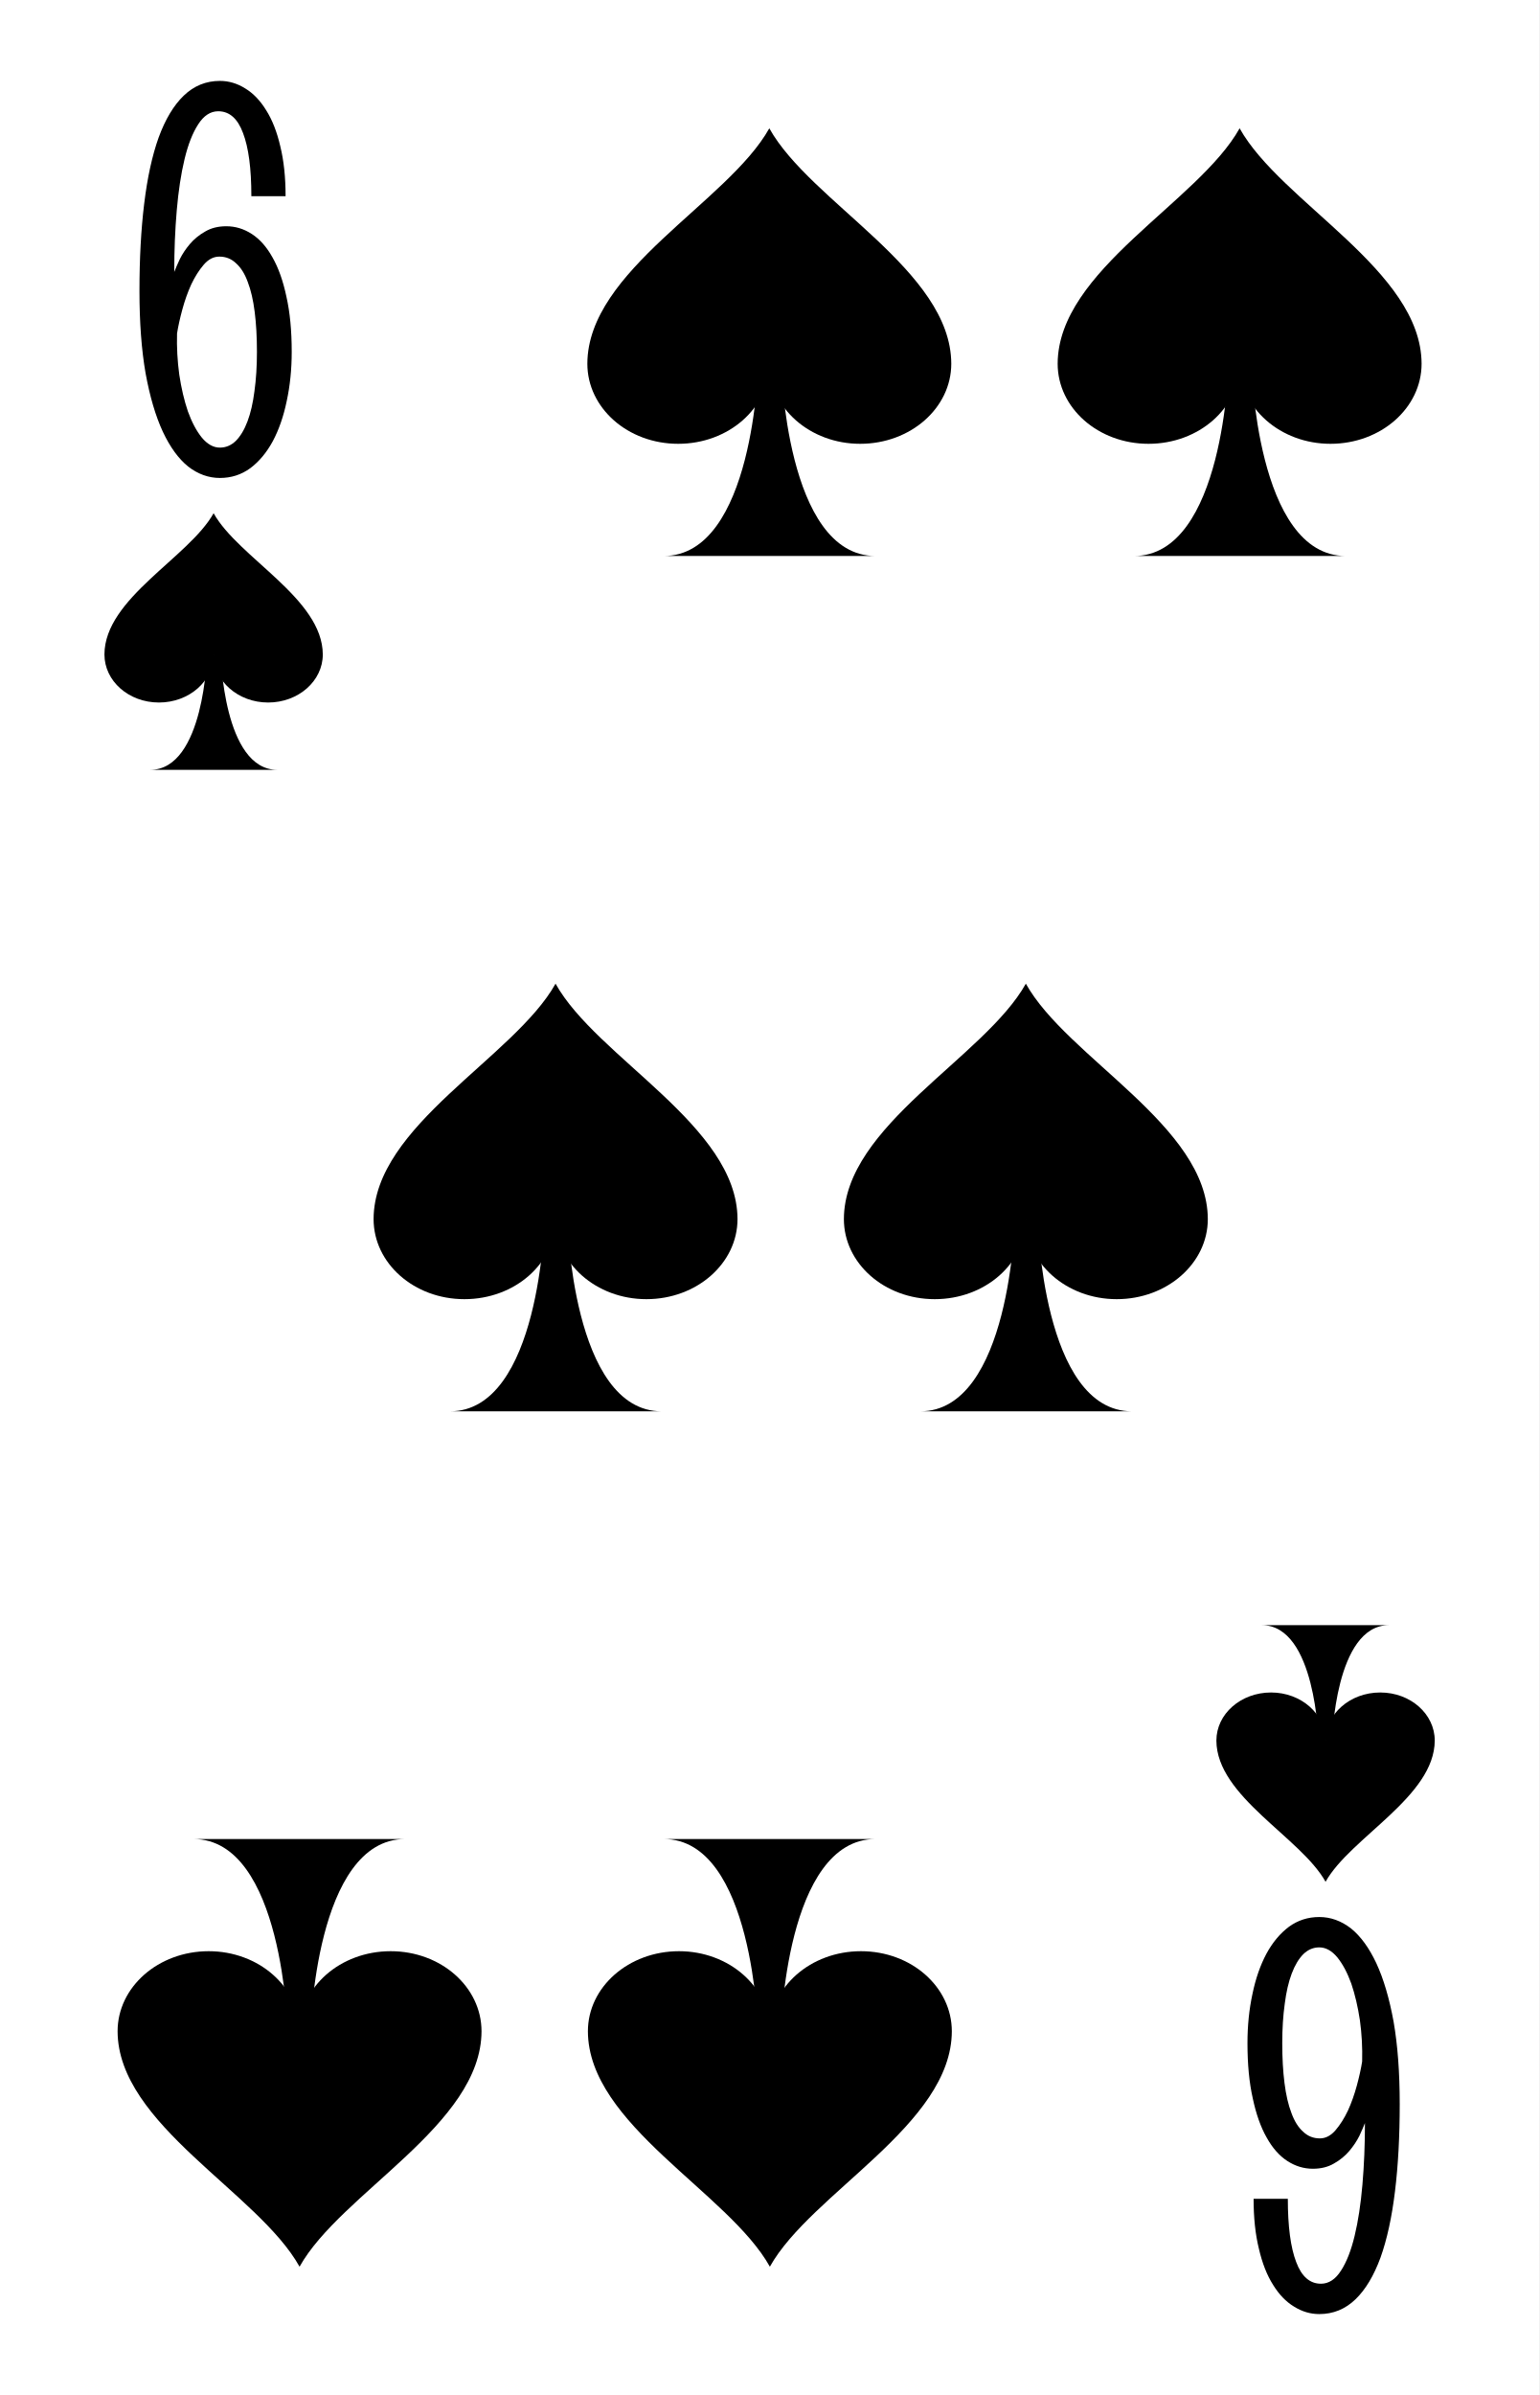
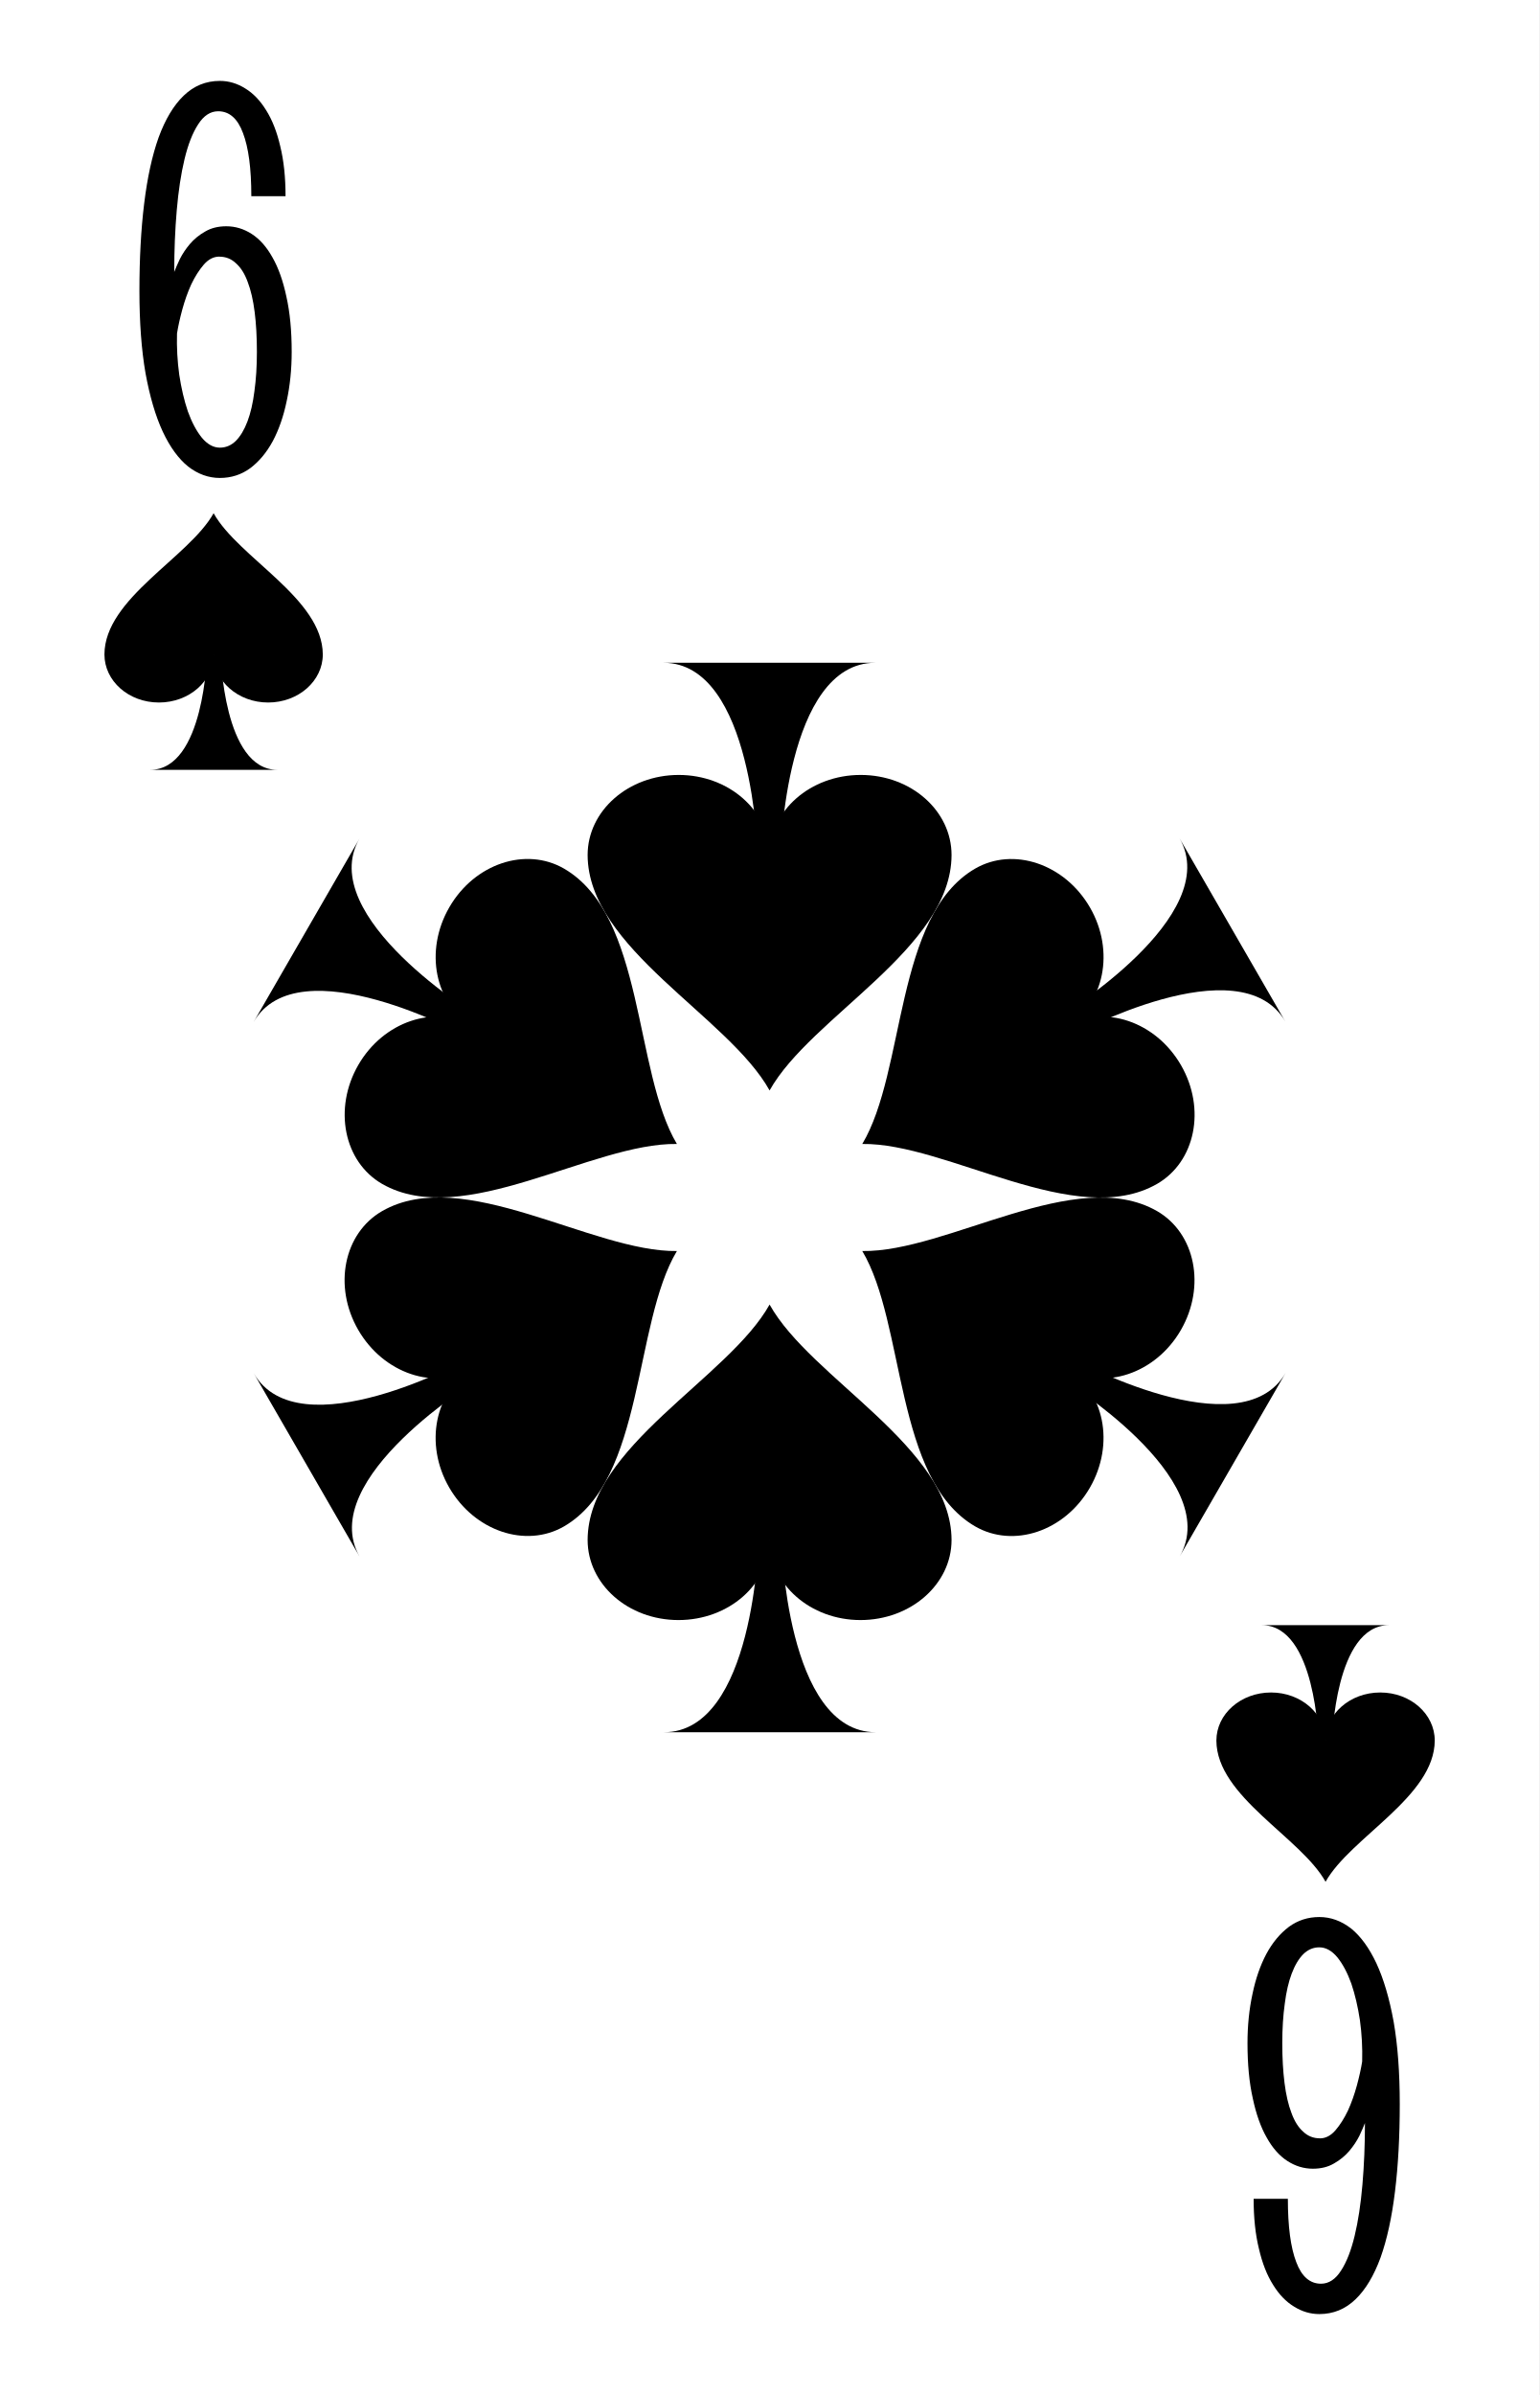
- <svg xmlns="http://www.w3.org/2000/svg" version="1.1" width="57.15mm" height="88.9mm" viewBox="0 0 57.15 88.9" id="svg24051">
-   <g transform="matrix(1,0,0,1,-193.845,-64.23)">
-     <g transform="matrix(0.264485,0,0,0.264485,-364.9021,-178.0595)" id="g17471">
-       <rect y="916.08" x="2112.585" height="336.125" width="216.08" id="rect32159" style="display:inline;opacity:1;fill:#ffffff;fill-opacity:1;stroke:none;stroke-width:0.133;stroke-linecap:butt;stroke-linejoin:miter;stroke-miterlimit:47.146;stroke-dasharray:none;stroke-dashoffset:0;stroke-opacity:1;paint-order:markers fill stroke" />
-       <g id="text32285" style="font-style:normal;font-variant:normal;font-weight:normal;font-stretch:normal;font-size:80.03px;line-height:125%;font-family:'Stint Ultra Condensed';-inkscape-font-specification:'Stint Ultra Condensed, ';font-variant-ligatures:normal;font-variant-caps:normal;font-variant-numeric:normal;font-feature-settings:normal;text-align:center;letter-spacing:0px;word-spacing:0px;writing-mode:lr-tb;text-anchor:middle;display:inline;fill:#000000;fill-opacity:1;stroke:none;stroke-width:1" aria-label="6" transform="translate(-2088.776,79.83975)">
-         <path id="path12552" style="font-style:normal;font-variant:normal;font-weight:normal;font-stretch:normal;font-size:80.03px;font-family:'Stint Ultra Condensed';-inkscape-font-specification:'Stint Ultra Condensed, ';text-align:center;text-anchor:middle;stroke-width:1" d="m 4225.824,874.403 q 0.274,-0.703 0.781,-1.798 0.547,-1.094 1.407,-2.11 0.899,-1.055 2.149,-1.758 1.25,-0.742 2.97,-0.742 1.915,0 3.595,1.094 1.68,1.094 2.892,3.282 1.25,2.188 1.954,5.51 0.742,3.282 0.742,7.737 0,3.673 -0.703,6.917 -0.664,3.204 -1.954,5.627 -1.29,2.384 -3.165,3.79 -1.876,1.368 -4.259,1.368 -2.384,0 -4.455,-1.602 -2.032,-1.641 -3.556,-4.885 -1.524,-3.282 -2.423,-8.206 -0.86,-4.924 -0.86,-11.567 0,-6.799 0.664,-12.231 0.664,-5.471 2.032,-9.3 1.407,-3.83 3.517,-5.862 2.149,-2.071 5.08,-2.071 1.876,0 3.556,1.055 1.68,1.016 2.931,3.048 1.29,2.032 1.993,5.08 0.742,3.009 0.742,6.995 h -4.806 q 0,-5.822 -1.172,-8.87 -1.133,-3.048 -3.478,-3.048 -1.641,0 -2.814,1.837 -1.172,1.798 -1.915,4.885 -0.743,3.087 -1.094,7.19 -0.352,4.064 -0.352,8.636 z m 6.33,-2.149 q -1.211,0 -2.188,1.133 -0.977,1.133 -1.758,2.774 -0.743,1.641 -1.25,3.517 -0.508,1.876 -0.742,3.361 -0.078,2.931 0.313,5.783 0.43,2.853 1.211,5.158 0.821,2.266 1.954,3.673 1.172,1.407 2.54,1.407 1.25,0 2.227,-0.938 0.977,-0.977 1.641,-2.735 0.664,-1.758 0.977,-4.22 0.352,-2.501 0.352,-5.549 0,-3.126 -0.313,-5.588 -0.313,-2.501 -0.977,-4.22 -0.625,-1.719 -1.641,-2.618 -0.977,-0.938 -2.345,-0.938 z" />
+ <svg xmlns="http://www.w3.org/2000/svg" version="1.1" width="57.15mm" height="88.9mm" viewBox="0 0 57.15 88.9" id="svg3285">
+   <g transform="matrix(1,0,0,1,-74.23452,-265.0988)">
+     <g id="g3753">
+       <rect y="265.099" x="74.235" height="88.9" width="57.15" id="rect32159" style="display:inline;opacity:1;fill:#ffffff;fill-opacity:1;stroke:none;stroke-width:0.035;stroke-linecap:butt;stroke-linejoin:miter;stroke-miterlimit:47.146;stroke-dasharray:none;stroke-dashoffset:0;stroke-opacity:1;paint-order:markers fill stroke" />
+       <g id="text32285" style="font-style:normal;font-variant:normal;font-weight:normal;font-stretch:normal;font-size:21.167px;line-height:125%;font-family:'Stint Ultra Condensed';-inkscape-font-specification:'Stint Ultra Condensed, ';font-variant-ligatures:normal;font-variant-caps:normal;font-variant-numeric:normal;font-feature-settings:normal;text-align:center;letter-spacing:0px;word-spacing:0px;writing-mode:lr-tb;text-anchor:middle;display:inline;fill:#000000;fill-opacity:1;stroke:none;stroke-width:0.265" aria-label="6">
+         <path id="path3582" style="font-style:normal;font-variant:normal;font-weight:normal;font-stretch:normal;font-size:21.167px;font-family:'Stint Ultra Condensed';-inkscape-font-specification:'Stint Ultra Condensed, ';text-align:center;text-anchor:middle;stroke-width:0.265" d="m 80.704,275.192 q 0.072,-0.186 0.207,-0.475 0.145,-0.289 0.372,-0.558 0.238,-0.279 0.568,-0.465 0.331,-0.196 0.785,-0.196 0.506,0 0.951,0.289 0.444,0.289 0.765,0.868 0.331,0.579 0.517,1.457 0.196,0.868 0.196,2.046 0,0.972 -0.186,1.829 -0.176,0.848 -0.517,1.488 -0.341,0.63 -0.837,1.003 -0.496,0.362 -1.127,0.362 -0.63,0 -1.178,-0.424 -0.537,-0.434 -0.941,-1.292 -0.403,-0.868 -0.641,-2.17 -0.227,-1.302 -0.227,-3.059 0,-1.798 0.176,-3.235 0.176,-1.447 0.537,-2.46 0.372,-1.013 0.93,-1.55 0.568,-0.548 1.344,-0.548 0.496,0 0.941,0.279 0.444,0.269 0.775,0.806 0.341,0.537 0.527,1.344 0.196,0.796 0.196,1.85 h -1.271 q 0,-1.54 -0.31,-2.346 -0.3,-0.806 -0.92,-0.806 -0.434,0 -0.744,0.486 -0.31,0.475 -0.506,1.292 -0.196,0.816 -0.289,1.902 -0.093,1.075 -0.093,2.284 z m 1.674,-0.568 q -0.32,0 -0.579,0.3 -0.258,0.3 -0.465,0.734 -0.196,0.434 -0.331,0.93 -0.134,0.496 -0.196,0.889 -0.021,0.775 0.083,1.53 0.114,0.754 0.32,1.364 0.217,0.599 0.517,0.972 0.31,0.372 0.672,0.372 0.331,0 0.589,-0.248 0.258,-0.258 0.434,-0.723 0.176,-0.465 0.258,-1.116 0.093,-0.661 0.093,-1.468 0,-0.827 -0.083,-1.478 -0.083,-0.661 -0.258,-1.116 -0.165,-0.455 -0.434,-0.692 -0.258,-0.248 -0.62,-0.248 z" />
      </g>
-       <g id="text32289" style="font-style:normal;font-variant:normal;font-weight:normal;font-stretch:normal;font-size:80.03px;line-height:125%;font-family:'Stint Ultra Condensed';-inkscape-font-specification:'Stint Ultra Condensed, ';font-variant-ligatures:normal;font-variant-caps:normal;font-variant-numeric:normal;font-feature-settings:normal;text-align:center;letter-spacing:0px;word-spacing:0px;writing-mode:lr-tb;text-anchor:middle;display:inline;fill:#000000;fill-opacity:1;stroke:none;stroke-width:1" transform="rotate(180,-1044.388,39.91988)" aria-label="6">
-         <path id="path12549" style="font-style:normal;font-variant:normal;font-weight:normal;font-stretch:normal;font-size:80.03px;font-family:'Stint Ultra Condensed';-inkscape-font-specification:'Stint Ultra Condensed, ';text-align:center;text-anchor:middle;stroke-width:1" d="m -4392.98,-1134.203 q 0.274,-0.703 0.782,-1.798 0.547,-1.094 1.407,-2.11 0.899,-1.055 2.149,-1.758 1.25,-0.742 2.97,-0.742 1.915,0 3.595,1.094 1.68,1.094 2.892,3.283 1.25,2.188 1.954,5.51 0.742,3.282 0.742,7.737 0,3.673 -0.703,6.917 -0.664,3.204 -1.954,5.627 -1.29,2.384 -3.165,3.791 -1.876,1.368 -4.259,1.368 -2.384,0 -4.455,-1.602 -2.032,-1.641 -3.556,-4.885 -1.524,-3.282 -2.423,-8.206 -0.86,-4.924 -0.86,-11.567 0,-6.8 0.664,-12.231 0.664,-5.471 2.032,-9.3 1.407,-3.829 3.517,-5.862 2.149,-2.071 5.08,-2.071 1.876,0 3.556,1.055 1.68,1.016 2.931,3.048 1.29,2.032 1.993,5.08 0.742,3.009 0.742,6.995 h -4.806 q 0,-5.822 -1.172,-8.87 -1.133,-3.048 -3.478,-3.048 -1.641,0 -2.814,1.837 -1.172,1.798 -1.915,4.885 -0.743,3.087 -1.094,7.19 -0.352,4.064 -0.352,8.636 z m 6.33,-2.149 q -1.211,0 -2.188,1.133 -0.977,1.133 -1.758,2.775 -0.743,1.641 -1.25,3.517 -0.508,1.876 -0.742,3.361 -0.078,2.931 0.313,5.783 0.43,2.853 1.211,5.158 0.821,2.267 1.954,3.673 1.172,1.407 2.54,1.407 1.25,0 2.227,-0.938 0.977,-0.977 1.641,-2.735 0.664,-1.758 0.977,-4.22 0.352,-2.501 0.352,-5.549 0,-3.126 -0.313,-5.588 -0.313,-2.501 -0.977,-4.22 -0.625,-1.719 -1.641,-2.618 -0.977,-0.938 -2.345,-0.938 z" />
+       <g id="text32289" style="font-style:normal;font-variant:normal;font-weight:normal;font-stretch:normal;font-size:21.167px;line-height:125%;font-family:'Stint Ultra Condensed';-inkscape-font-specification:'Stint Ultra Condensed, ';font-variant-ligatures:normal;font-variant-caps:normal;font-variant-numeric:normal;font-feature-settings:normal;text-align:center;letter-spacing:0px;word-spacing:0px;writing-mode:lr-tb;text-anchor:middle;display:inline;fill:#000000;fill-opacity:1;stroke:none;stroke-width:0.265" transform="scale(-1)" aria-label="6">
+         <path id="path3579" style="font-style:normal;font-variant:normal;font-weight:normal;font-stretch:normal;font-size:21.167px;font-family:'Stint Ultra Condensed';-inkscape-font-specification:'Stint Ultra Condensed, ';text-align:center;text-anchor:middle;stroke-width:0.265" d="m -124.915,-343.905 q 0.072,-0.186 0.207,-0.475 0.145,-0.289 0.372,-0.558 0.238,-0.279 0.568,-0.465 0.331,-0.196 0.785,-0.196 0.506,0 0.951,0.289 0.444,0.289 0.765,0.868 0.331,0.579 0.517,1.457 0.196,0.868 0.196,2.046 0,0.972 -0.186,1.829 -0.176,0.847 -0.517,1.488 -0.341,0.63 -0.837,1.003 -0.496,0.362 -1.127,0.362 -0.63,0 -1.178,-0.424 -0.537,-0.434 -0.941,-1.292 -0.403,-0.868 -0.641,-2.17 -0.227,-1.302 -0.227,-3.059 0,-1.798 0.176,-3.235 0.176,-1.447 0.537,-2.46 0.372,-1.013 0.93,-1.55 0.568,-0.548 1.344,-0.548 0.496,0 0.941,0.279 0.444,0.269 0.775,0.806 0.341,0.537 0.527,1.344 0.196,0.796 0.196,1.85 h -1.271 q 0,-1.54 -0.31,-2.346 -0.3,-0.806 -0.92,-0.806 -0.434,0 -0.744,0.486 -0.31,0.475 -0.506,1.292 -0.196,0.816 -0.289,1.902 -0.093,1.075 -0.093,2.284 z m 1.674,-0.568 q -0.32,0 -0.579,0.3 -0.258,0.3 -0.465,0.734 -0.196,0.434 -0.331,0.93 -0.134,0.496 -0.196,0.889 -0.021,0.775 0.083,1.53 0.114,0.754 0.32,1.364 0.217,0.599 0.517,0.972 0.31,0.372 0.672,0.372 0.331,0 0.589,-0.248 0.258,-0.258 0.434,-0.723 0.176,-0.465 0.258,-1.116 0.093,-0.661 0.093,-1.468 0,-0.827 -0.083,-1.478 -0.083,-0.661 -0.258,-1.116 -0.165,-0.455 -0.434,-0.692 -0.258,-0.248 -0.62,-0.248 z" />
      </g>
-       <g id="g32869" transform="matrix(-3.784509,0,0,-3.784509,2256.601,1084.143)" style="display:inline;stroke-width:0.634">
-         <path id="path32865" d="m 3.92,-7.93 c -1.67,0 -2.55,1.78 -3.01,3.56 -0.46,1.78 -0.5,3.56 -0.5,3.56 l -0.85,0.01 c 0,0 -0.16,-7.13 -3.5,-7.13 z" style="stroke-width:0.634" />
-         <path id="path32867" d="M 6.75,-0.8 C 6.74,2.67 1.53,5.19 0,7.93 -1.53,5.18 -6.74,2.66 -6.75,-0.8 c 0,-1.64 1.51,-2.97 3.38,-2.97 1.86,0 3.37,1.33 3.37,2.97 0,-1.64 1.51,-2.97 3.38,-2.97 1.87,0 3.37,1.33 3.37,2.97 z" style="stroke-width:0.634" />
+       <g transform="matrix(0.264485,0,0,0.264485,-1030.879,443.9745)" id="g3599" style="display:inline">
+         <g id="g3299" transform="matrix(-1.892255,-3.277481,3.277481,-1.892255,4247.398,-485.7365)" style="stroke-width:0.634">
+           <path id="path3295" d="m 3.92,-7.93 c -1.67,0 -2.55,1.78 -3.01,3.56 -0.46,1.78 -0.5,3.56 -0.5,3.56 l -0.85,0.01 c 0,0 -0.16,-7.13 -3.5,-7.13 z" style="stroke-width:0.634" />
+           <path id="path3297" d="M 6.75,-0.8 C 6.74,2.67 1.53,5.19 0,7.93 -1.53,5.18 -6.74,2.66 -6.75,-0.8 c 0,-1.64 1.51,-2.97 3.38,-2.97 1.86,0 3.37,1.33 3.37,2.97 0,-1.64 1.51,-2.97 3.38,-2.97 1.87,0 3.37,1.33 3.37,2.97 z" style="stroke-width:0.634" />
+         </g>
+         <g style="stroke-width:0.634" transform="matrix(1.892254,-3.277481,3.277481,1.892254,4247.398,-530.7724)" id="g3305">
+           <path style="stroke-width:0.634" d="m 3.92,-7.93 c -1.67,0 -2.55,1.78 -3.01,3.56 -0.46,1.78 -0.5,3.56 -0.5,3.56 l -0.85,0.01 c 0,0 -0.16,-7.13 -3.5,-7.13 z" id="path3301" />
+           <path style="stroke-width:0.634" d="M 6.75,-0.8 C 6.74,2.67 1.53,5.19 0,7.93 -1.53,5.18 -6.74,2.66 -6.75,-0.8 c 0,-1.64 1.51,-2.97 3.38,-2.97 1.86,0 3.37,1.33 3.37,2.97 0,-1.64 1.51,-2.97 3.38,-2.97 1.87,0 3.37,1.33 3.37,2.97 z" id="path3303" />
+         </g>
+         <g id="g3543" transform="matrix(3.784509,-8.2574579e-8,8.2574579e-8,3.784509,4286.4,-553.2903)" style="stroke-width:0.634">
+           <path id="path3539" d="m 3.92,-7.93 c -1.67,0 -2.55,1.78 -3.01,3.56 -0.46,1.78 -0.5,3.56 -0.5,3.56 l -0.85,0.01 c 0,0 -0.16,-7.13 -3.5,-7.13 z" style="stroke-width:0.634" />
+           <path id="path3541" d="M 6.75,-0.8 C 6.74,2.67 1.53,5.19 0,7.93 -1.53,5.18 -6.74,2.66 -6.75,-0.8 c 0,-1.64 1.51,-2.97 3.38,-2.97 1.86,0 3.37,1.33 3.37,2.97 0,-1.64 1.51,-2.97 3.38,-2.97 1.87,0 3.37,1.33 3.37,2.97 z" style="stroke-width:0.634" />
+         </g>
+         <g style="stroke-width:0.634" transform="matrix(1.892255,3.277481,-3.277481,1.892255,4325.403,-530.7724)" id="g3555">
+           <path style="stroke-width:0.634" d="m 3.92,-7.93 c -1.67,0 -2.55,1.78 -3.01,3.56 -0.46,1.78 -0.5,3.56 -0.5,3.56 l -0.85,0.01 c 0,0 -0.16,-7.13 -3.5,-7.13 z" id="path3551" />
+           <path style="stroke-width:0.634" d="M 6.75,-0.8 C 6.74,2.67 1.53,5.19 0,7.93 -1.53,5.18 -6.74,2.66 -6.75,-0.8 c 0,-1.64 1.51,-2.97 3.38,-2.97 1.86,0 3.37,1.33 3.37,2.97 0,-1.64 1.51,-2.97 3.38,-2.97 1.87,0 3.37,1.33 3.37,2.97 z" id="path3553" />
+         </g>
+         <g id="g3567" transform="matrix(-1.892254,3.277481,-3.277481,-1.892254,4325.403,-485.7365)" style="stroke-width:0.634">
+           <path id="path3563" d="m 3.92,-7.93 c -1.67,0 -2.55,1.78 -3.01,3.56 -0.46,1.78 -0.5,3.56 -0.5,3.56 l -0.85,0.01 c 0,0 -0.16,-7.13 -3.5,-7.13 z" style="stroke-width:0.634" />
+           <path id="path3565" d="M 6.75,-0.8 C 6.74,2.67 1.53,5.19 0,7.93 -1.53,5.18 -6.74,2.66 -6.75,-0.8 c 0,-1.64 1.51,-2.97 3.38,-2.97 1.86,0 3.37,1.33 3.37,2.97 0,-1.64 1.51,-2.97 3.38,-2.97 1.87,0 3.37,1.33 3.37,2.97 z" style="stroke-width:0.634" />
+         </g>
+         <g style="stroke-width:0.634" transform="matrix(-3.784509,8.2574579e-8,-8.2574579e-8,-3.784509,4286.4,-463.2186)" id="g3579">
+           <path style="stroke-width:0.634" d="m 3.92,-7.93 c -1.67,0 -2.55,1.78 -3.01,3.56 -0.46,1.78 -0.5,3.56 -0.5,3.56 l -0.85,0.01 c 0,0 -0.16,-7.13 -3.5,-7.13 z" id="path3575" />
+           <path style="stroke-width:0.634" d="M 6.75,-0.8 C 6.74,2.67 1.53,5.19 0,7.93 -1.53,5.18 -6.74,2.66 -6.75,-0.8 c 0,-1.64 1.51,-2.97 3.38,-2.97 1.86,0 3.37,1.33 3.37,2.97 0,-1.64 1.51,-2.97 3.38,-2.97 1.87,0 3.37,1.33 3.37,2.97 z" id="path3577" />
+         </g>
      </g>
-       <g id="g32875" transform="matrix(-3.784509,0,0,-3.784509,2190.577,1084.143)" style="display:inline;stroke-width:0.634">
-         <path id="path32871" d="m 3.92,-7.93 c -1.67,0 -2.55,1.78 -3.01,3.56 -0.46,1.78 -0.5,3.56 -0.5,3.56 l -0.85,0.01 c 0,0 -0.16,-7.13 -3.5,-7.13 z" style="stroke-width:0.634" />
-         <path id="path32873" d="M 6.75,-0.8 C 6.74,2.67 1.53,5.19 0,7.93 -1.53,5.18 -6.74,2.66 -6.75,-0.8 c 0,-1.64 1.51,-2.97 3.38,-2.97 1.86,0 3.37,1.33 3.37,2.97 0,-1.64 1.51,-2.97 3.38,-2.97 1.87,0 3.37,1.33 3.37,2.97 z" style="stroke-width:0.634" />
-       </g>
-       <g style="display:inline;stroke-width:0.634" transform="matrix(-3.784509,0,0,-3.784509,2220.587,964.0982)" id="g32881">
-         <path style="stroke-width:0.634" d="m 3.92,-7.93 c -1.67,0 -2.55,1.78 -3.01,3.56 -0.46,1.78 -0.5,3.56 -0.5,3.56 l -0.85,0.01 c 0,0 -0.16,-7.13 -3.5,-7.13 z" id="path32877" />
-         <path style="stroke-width:0.634" d="M 6.75,-0.8 C 6.74,2.67 1.53,5.19 0,7.93 -1.53,5.18 -6.74,2.66 -6.75,-0.8 c 0,-1.64 1.51,-2.97 3.38,-2.97 1.86,0 3.37,1.33 3.37,2.97 0,-1.64 1.51,-2.97 3.38,-2.97 1.87,0 3.37,1.33 3.37,2.97 z" id="path32879" />
-       </g>
-       <g id="g32887" transform="matrix(-3.784509,0,0,-3.784509,2286.612,964.0983)" style="display:inline;stroke-width:0.634">
-         <path id="path32883" d="m 3.92,-7.93 c -1.67,0 -2.55,1.78 -3.01,3.56 -0.46,1.78 -0.5,3.56 -0.5,3.56 l -0.85,0.01 c 0,0 -0.16,-7.13 -3.5,-7.13 z" style="stroke-width:0.634" />
-         <path id="path32885" d="M 6.75,-0.8 C 6.74,2.67 1.53,5.19 0,7.93 -1.53,5.18 -6.74,2.66 -6.75,-0.8 c 0,-1.64 1.51,-2.97 3.38,-2.97 1.86,0 3.37,1.33 3.37,2.97 0,-1.64 1.51,-2.97 3.38,-2.97 1.87,0 3.37,1.33 3.37,2.97 z" style="stroke-width:0.634" />
-       </g>
-       <g id="g32893" transform="matrix(3.784509,0,0,3.784509,2220.664,1204.188)" style="display:inline;stroke-width:0.634">
-         <path id="path32889" d="m 3.92,-7.93 c -1.67,0 -2.55,1.78 -3.01,3.56 -0.46,1.78 -0.5,3.56 -0.5,3.56 l -0.85,0.01 c 0,0 -0.16,-7.13 -3.5,-7.13 z" style="stroke-width:0.634" />
-         <path id="path32891" d="M 6.75,-0.8 C 6.74,2.67 1.53,5.19 0,7.93 -1.53,5.18 -6.74,2.66 -6.75,-0.8 c 0,-1.64 1.51,-2.97 3.38,-2.97 1.86,0 3.37,1.33 3.37,2.97 0,-1.64 1.51,-2.97 3.38,-2.97 1.87,0 3.37,1.33 3.37,2.97 z" style="stroke-width:0.634" />
-       </g>
-       <g style="display:inline;stroke-width:0.634" transform="matrix(3.784509,0,0,3.784509,2154.639,1204.188)" id="g32899">
-         <path style="stroke-width:0.634" d="m 3.92,-7.93 c -1.67,0 -2.55,1.78 -3.01,3.56 -0.46,1.78 -0.5,3.56 -0.5,3.56 l -0.85,0.01 c 0,0 -0.16,-7.13 -3.5,-7.13 z" id="path32895" />
-         <path style="stroke-width:0.634" d="M 6.75,-0.8 C 6.74,2.67 1.53,5.19 0,7.93 -1.53,5.18 -6.74,2.66 -6.75,-0.8 c 0,-1.64 1.51,-2.97 3.38,-2.97 1.86,0 3.37,1.33 3.37,2.97 0,-1.64 1.51,-2.97 3.38,-2.97 1.87,0 3.37,1.33 3.37,2.97 z" id="path32897" />
-       </g>
-       <g id="g33163" transform="matrix(-2.270705,0,0,-2.270705,2142.574,1006.114)" style="display:inline;stroke-width:1.057">
+       <g id="g33163" transform="matrix(-0.6005675,0,0,-0.6005675,82.16603,288.9113)" style="display:inline;stroke-width:1.057">
        <path id="path33159" d="m 3.92,-7.93 c -1.67,0 -2.55,1.78 -3.01,3.56 -0.46,1.78 -0.5,3.56 -0.5,3.56 l -0.85,0.01 c 0,0 -0.16,-7.13 -3.5,-7.13 z" style="stroke-width:1.057" />
        <path id="path33161" d="M 6.75,-0.8 C 6.74,2.67 1.53,5.19 0,7.93 -1.53,5.18 -6.74,2.66 -6.75,-0.8 c 0,-1.64 1.51,-2.97 3.38,-2.97 1.86,0 3.37,1.33 3.37,2.97 0,-1.64 1.51,-2.97 3.38,-2.97 1.87,0 3.37,1.33 3.37,2.97 z" style="stroke-width:1.057" />
      </g>
-       <g style="display:inline;stroke-width:1.057" transform="matrix(2.270705,0,0,2.270705,2298.677,1162.172)" id="g33169">
+       <g style="display:inline;stroke-width:1.057" transform="matrix(0.6005675,0,0,0.6005675,123.453,330.1863)" id="g33169">
        <path style="stroke-width:1.057" d="m 3.92,-7.93 c -1.67,0 -2.55,1.78 -3.01,3.56 -0.46,1.78 -0.5,3.56 -0.5,3.56 l -0.85,0.01 c 0,0 -0.16,-7.13 -3.5,-7.13 z" id="path33165" />
        <path style="stroke-width:1.057" d="M 6.75,-0.8 C 6.74,2.67 1.53,5.19 0,7.93 -1.53,5.18 -6.74,2.66 -6.75,-0.8 c 0,-1.64 1.51,-2.97 3.38,-2.97 1.86,0 3.37,1.33 3.37,2.97 0,-1.64 1.51,-2.97 3.38,-2.97 1.87,0 3.37,1.33 3.37,2.97 z" id="path33167" />
      </g>
    </g>
  </g>
</svg>
